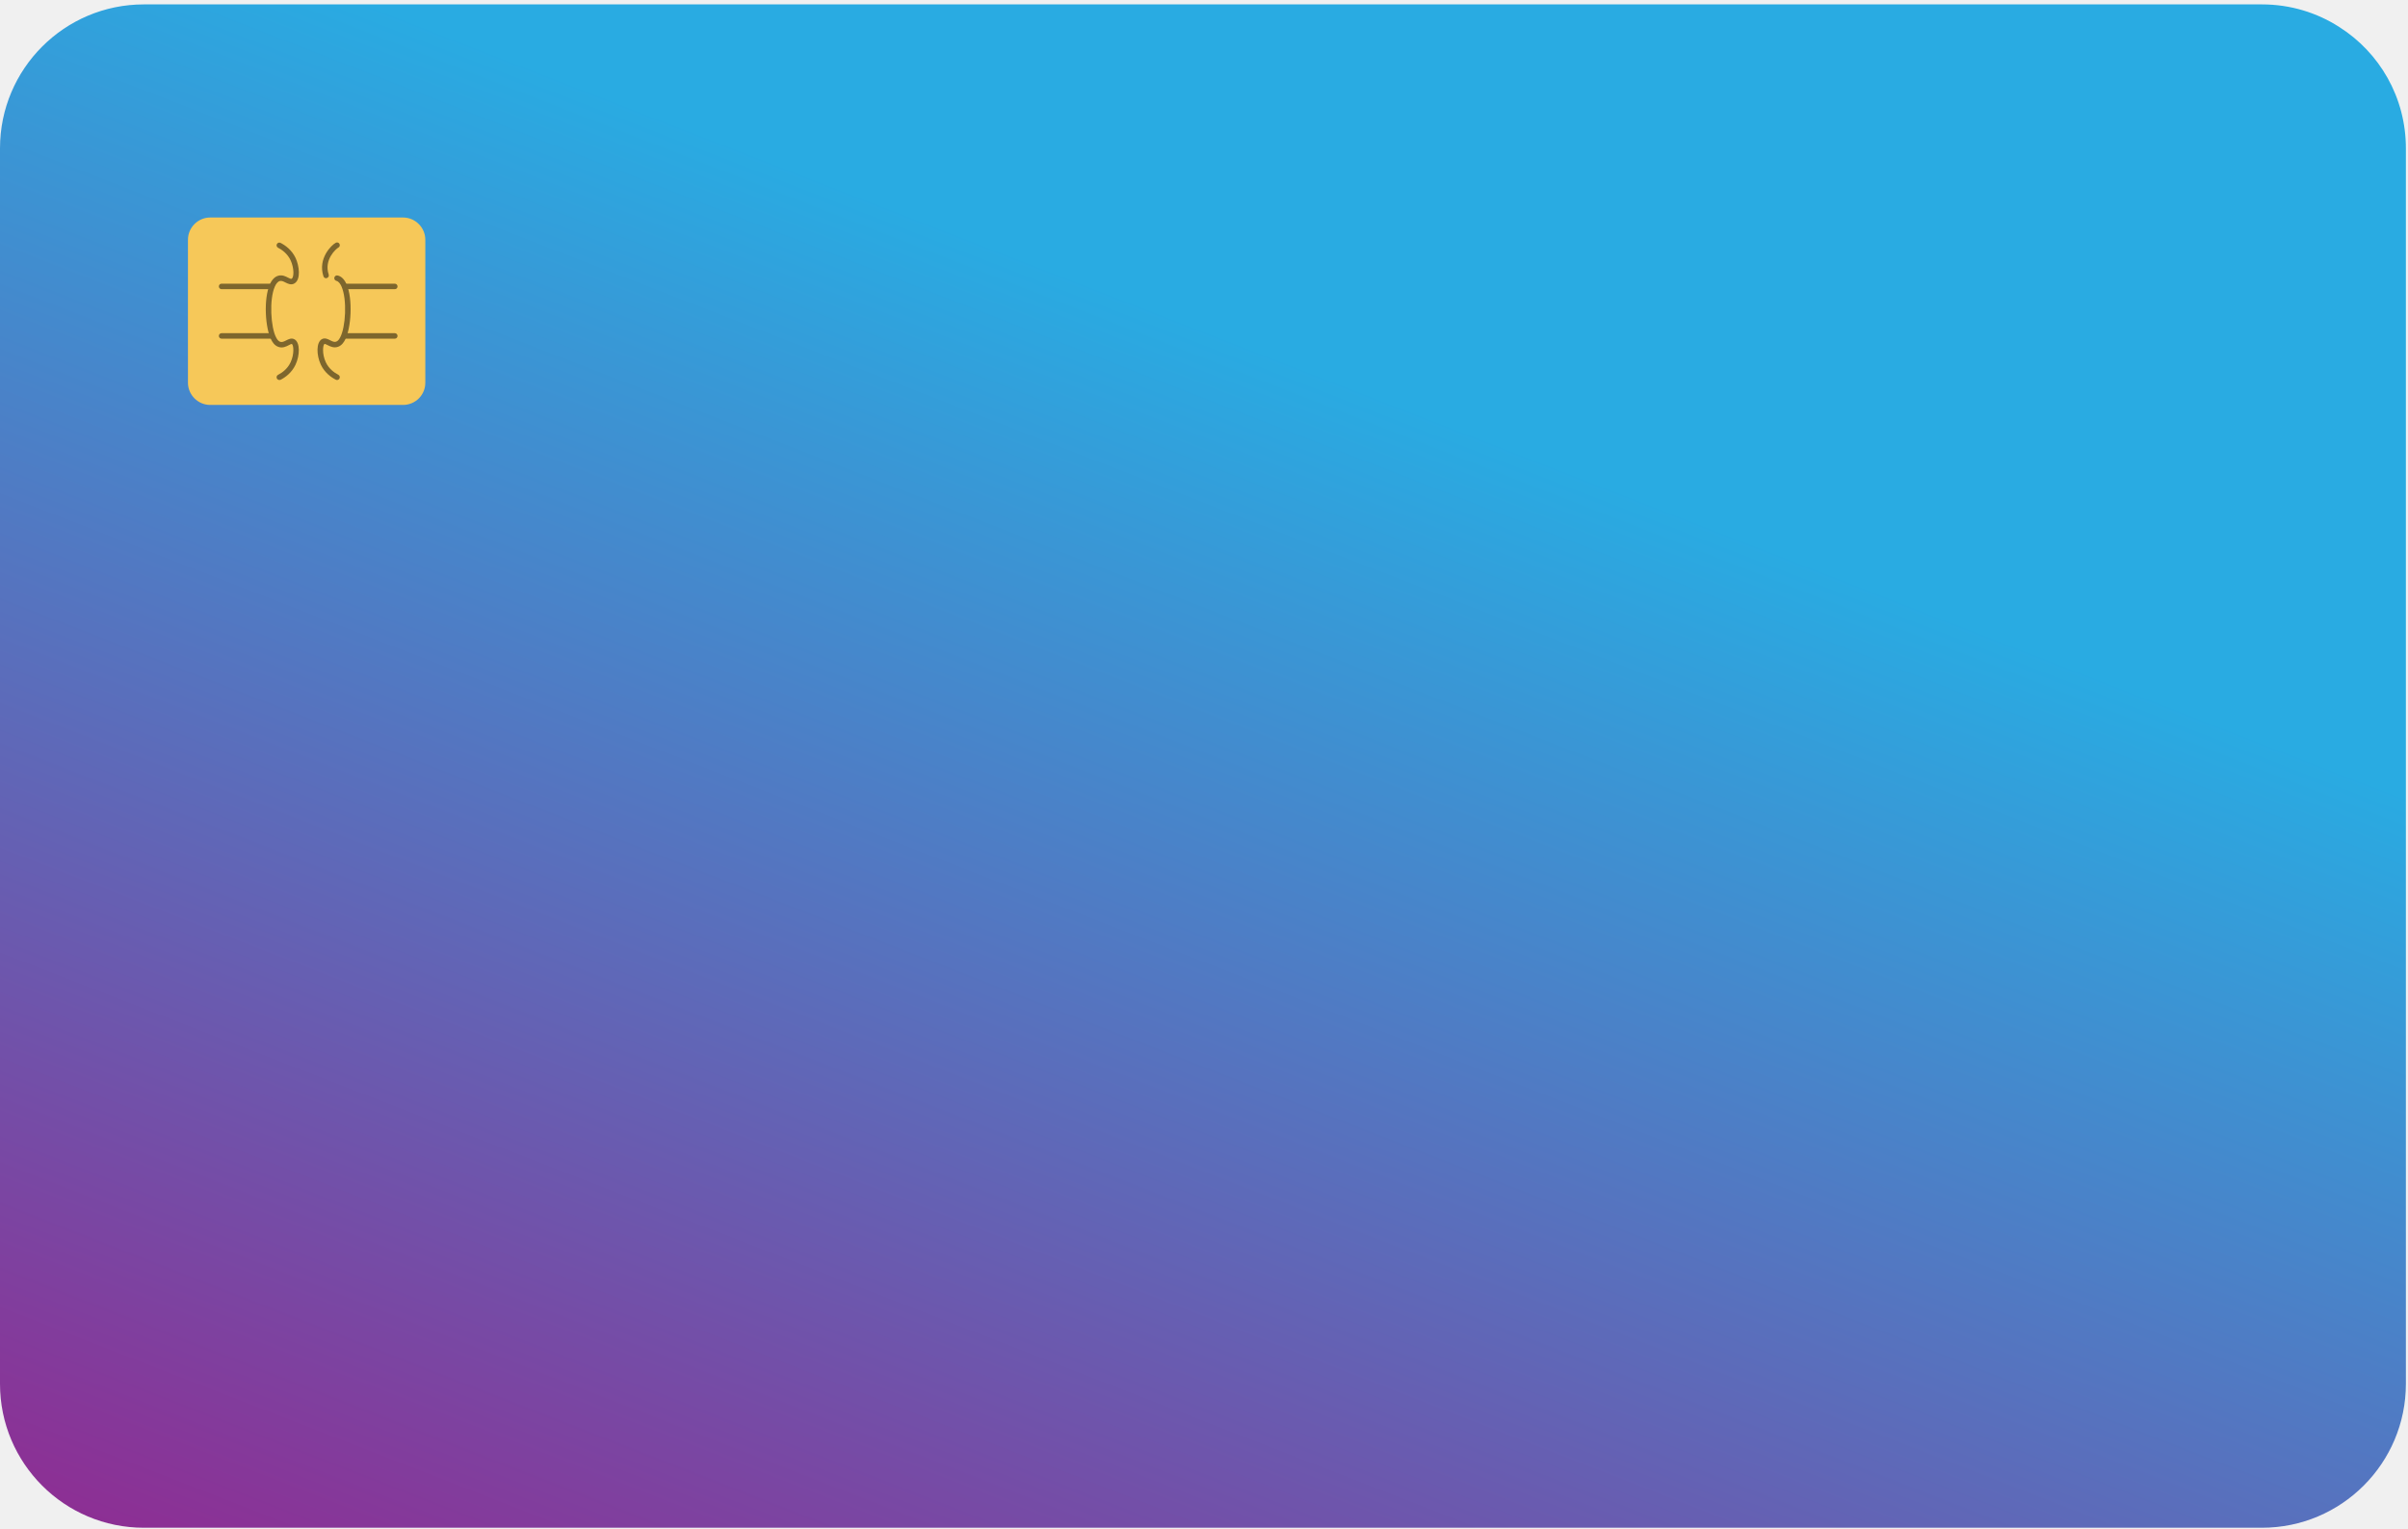
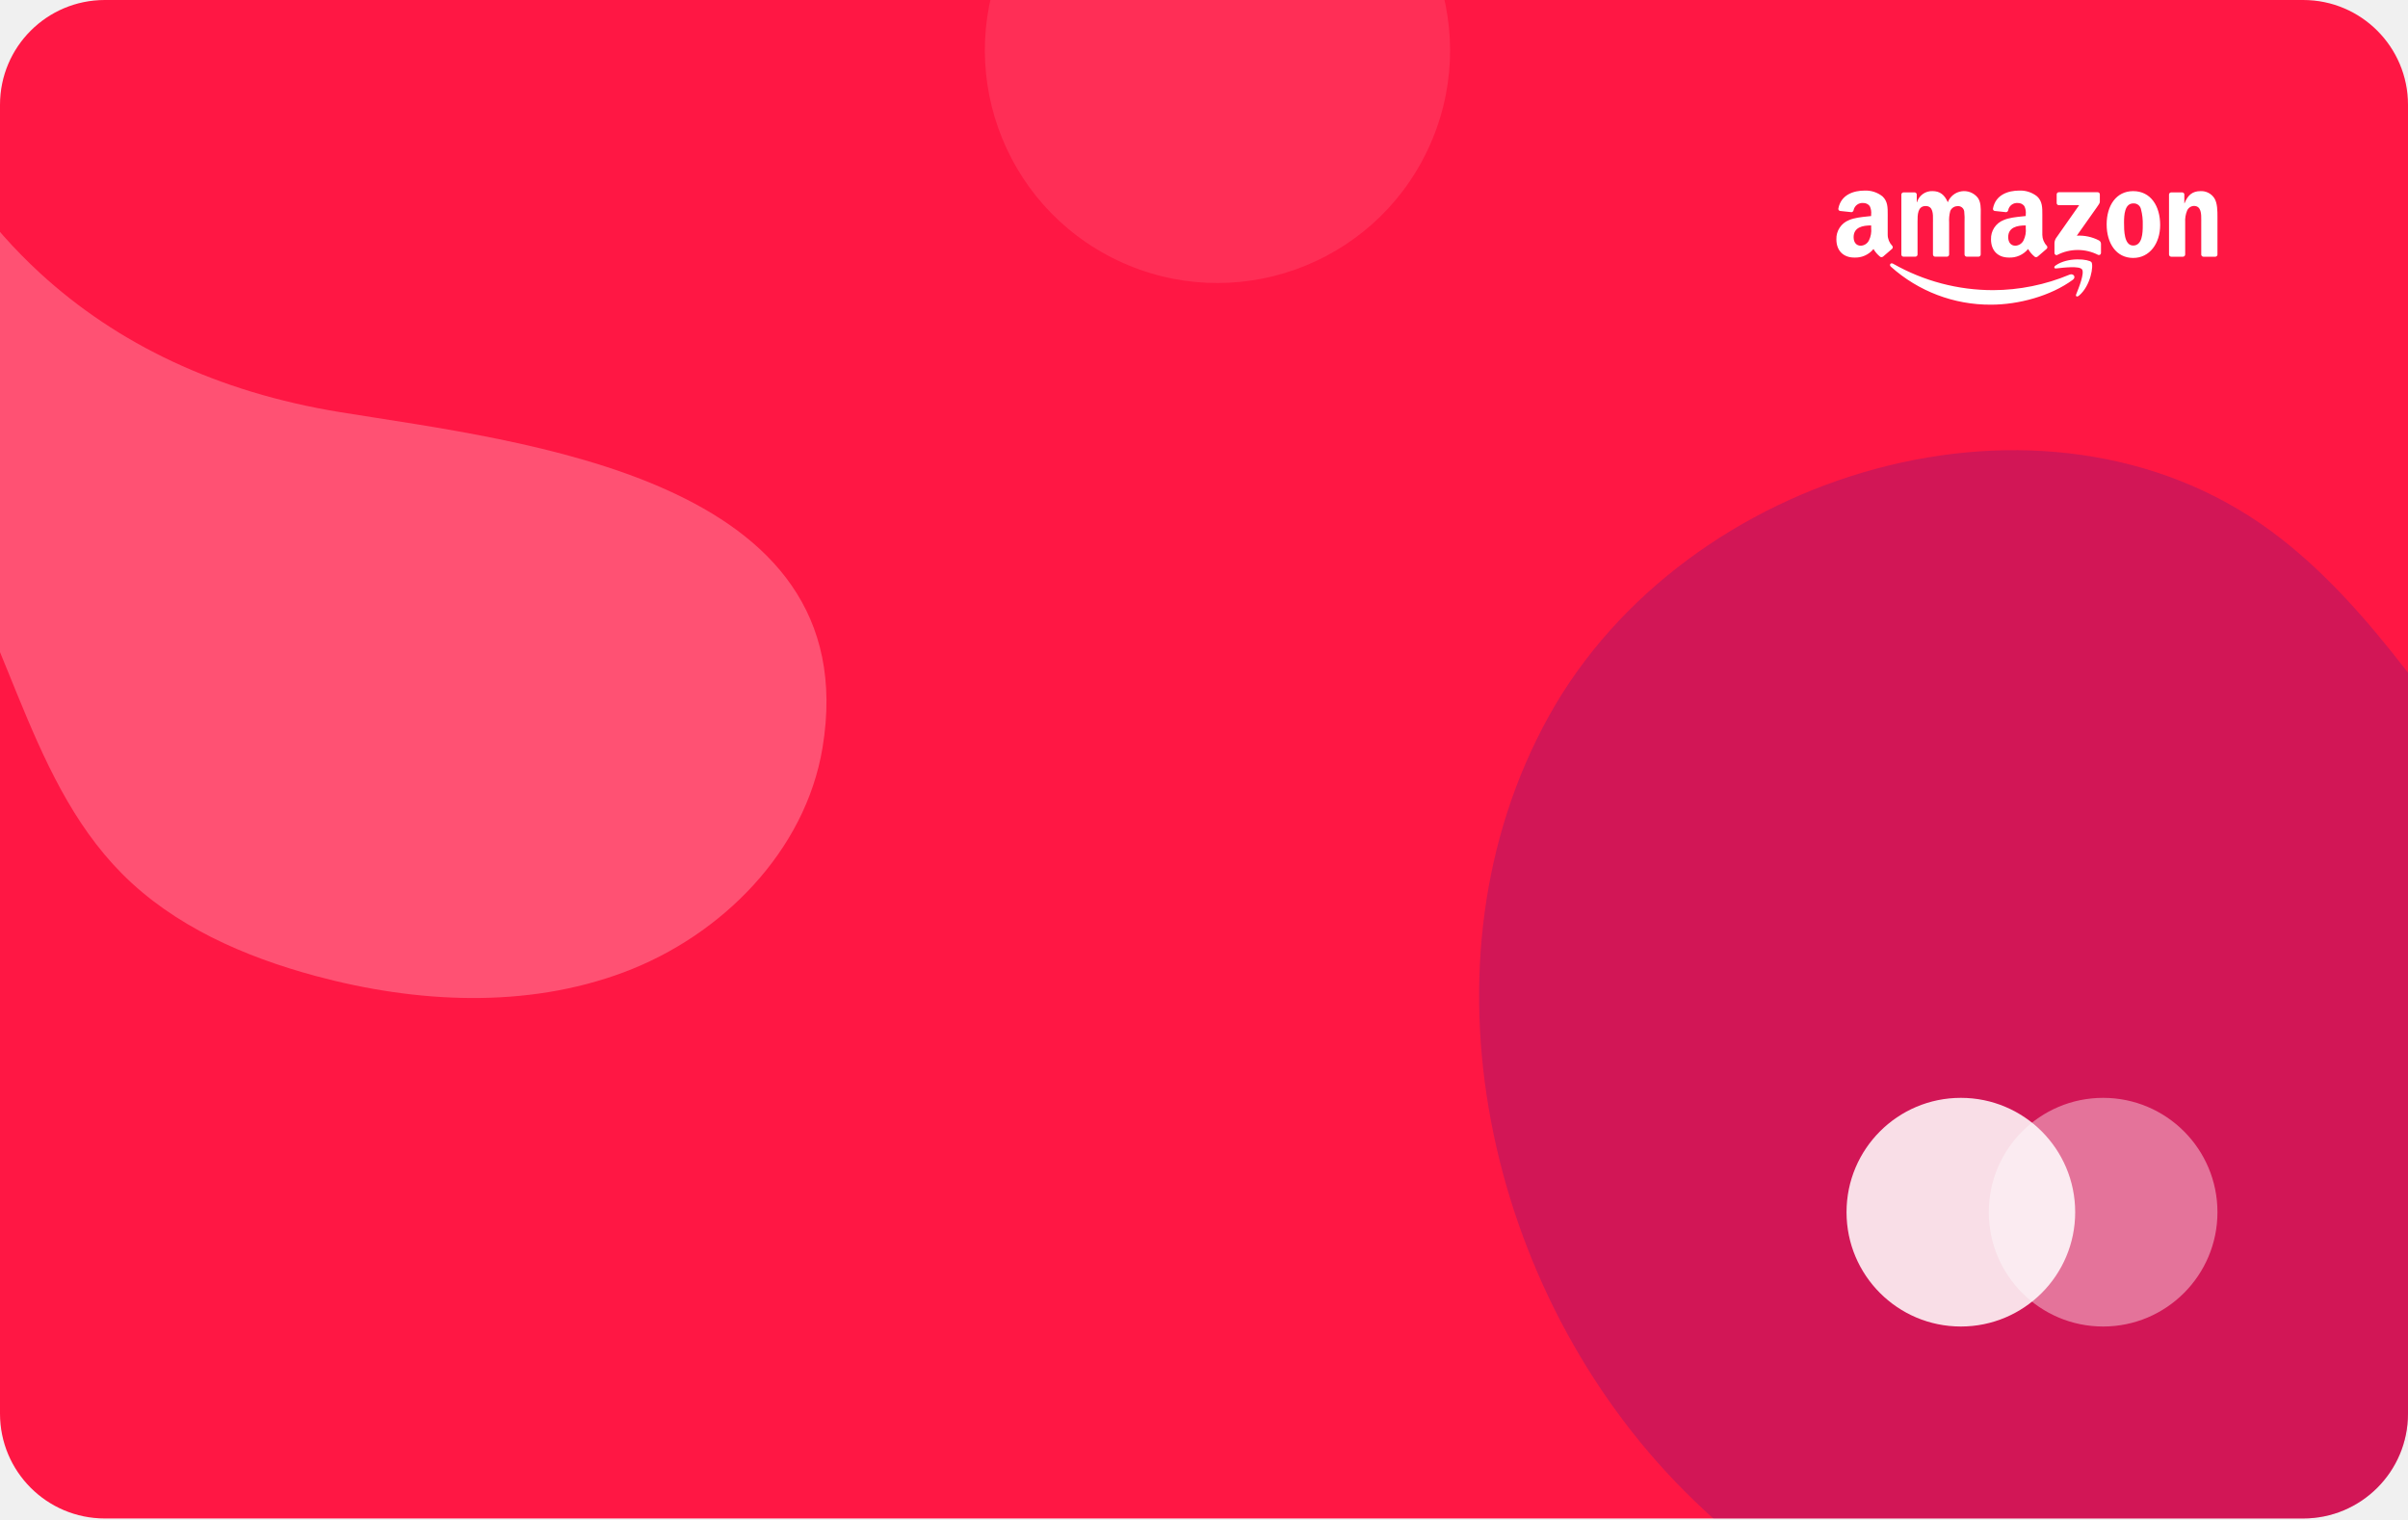
- <svg xmlns="http://www.w3.org/2000/svg" width="353" height="224" viewBox="0 0 353 224" fill="none">
-   <path d="M352.691 21.742V202.802C352.691 214.449 343.24 223.9 331.593 223.9H21.098C9.45 223.91 0 214.46 0 202.812V21.742C0 10.095 9.45 0.644 21.098 0.644H331.593C335.759 0.644 339.655 1.857 342.929 3.96C348.815 7.691 352.691 14.26 352.691 21.742Z" fill="url(#paint0_linear_3_207)" />
-   <path d="M59.086 59.346H30.817C29.025 59.346 27.553 57.875 27.553 56.082V35.14C27.553 33.348 29.025 31.876 30.817 31.876H59.086C60.878 31.876 62.35 33.348 62.35 35.14V56.082C62.36 57.886 60.889 59.346 59.086 59.346Z" fill="#F6C859" />
-   <path d="M40.952 55.689C40.807 55.689 40.662 55.606 40.589 55.471C40.485 55.274 40.568 55.026 40.765 54.932C41.346 54.632 42.143 54.072 42.599 53.098C43.18 51.865 43.035 50.528 42.786 50.414C42.724 50.383 42.475 50.508 42.33 50.59C41.947 50.787 41.428 51.057 40.817 50.839C40.216 50.632 39.926 50.103 39.791 49.844C38.879 48.176 38.599 43.824 39.563 41.658C39.884 40.943 40.32 40.518 40.858 40.394C41.408 40.27 41.853 40.498 42.216 40.684C42.517 40.84 42.661 40.902 42.755 40.85C43.128 40.622 43.117 39.244 42.599 38.145C42.143 37.171 41.346 36.612 40.765 36.311C40.568 36.208 40.485 35.969 40.589 35.772C40.693 35.575 40.931 35.493 41.128 35.596C41.822 35.949 42.765 36.622 43.325 37.793C43.874 38.954 44.133 40.953 43.169 41.534C42.682 41.824 42.216 41.586 41.843 41.399C41.563 41.254 41.294 41.119 41.035 41.181C40.682 41.264 40.434 41.669 40.289 42C39.449 43.886 39.688 48 40.486 49.471C40.62 49.72 40.786 49.989 41.066 50.093C41.335 50.186 41.594 50.072 41.957 49.886C42.309 49.71 42.703 49.502 43.128 49.71C44.029 50.145 43.967 52.093 43.314 53.471C42.755 54.642 41.812 55.316 41.118 55.668C41.076 55.668 41.014 55.689 40.952 55.689Z" fill="#7D662D" />
-   <path d="M39.739 42.383H32.486C32.268 42.383 32.082 42.207 32.082 41.979C32.082 41.751 32.258 41.575 32.486 41.575H39.739C39.957 41.575 40.144 41.751 40.144 41.979C40.144 42.207 39.967 42.383 39.739 42.383Z" fill="#7D662D" />
-   <path d="M39.739 49.637H32.486C32.268 49.637 32.082 49.461 32.082 49.233C32.082 49.015 32.258 48.829 32.486 48.829H39.739C39.957 48.829 40.144 49.005 40.144 49.233C40.144 49.461 39.967 49.637 39.739 49.637Z" fill="#7D662D" />
-   <path d="M49.418 55.689C49.356 55.689 49.293 55.678 49.231 55.647C48.537 55.295 47.594 54.621 47.034 53.45C46.382 52.072 46.319 50.135 47.221 49.689C47.646 49.482 48.04 49.689 48.392 49.865C48.755 50.052 49.014 50.166 49.283 50.072C49.584 49.969 49.76 49.648 49.863 49.451C50.672 47.979 50.91 43.876 50.06 41.979C49.915 41.658 49.666 41.244 49.314 41.161C49.096 41.109 48.962 40.891 49.014 40.674C49.065 40.456 49.283 40.321 49.501 40.373C50.039 40.498 50.475 40.922 50.796 41.648C51.76 43.803 51.48 48.155 50.568 49.834C50.433 50.093 50.133 50.621 49.542 50.829C48.931 51.036 48.413 50.777 48.029 50.58C47.884 50.508 47.635 50.383 47.573 50.404C47.335 50.518 47.179 51.855 47.76 53.088C48.216 54.062 49.014 54.621 49.594 54.922C49.791 55.026 49.874 55.264 49.77 55.461C49.697 55.606 49.563 55.689 49.418 55.689Z" fill="#7D662D" />
-   <path d="M47.801 40.777C47.635 40.777 47.48 40.674 47.418 40.498C46.558 37.907 48.578 35.907 49.231 35.575C49.428 35.472 49.677 35.555 49.77 35.752C49.874 35.949 49.791 36.197 49.594 36.29C49.304 36.435 47.449 38.031 48.185 40.239C48.257 40.446 48.143 40.674 47.925 40.746C47.884 40.767 47.843 40.777 47.801 40.777Z" fill="#7D662D" />
-   <path d="M57.873 42.383H50.62C50.402 42.383 50.216 42.207 50.216 41.979C50.216 41.751 50.392 41.575 50.62 41.575H57.873C58.091 41.575 58.278 41.751 58.278 41.979C58.278 42.207 58.101 42.383 57.873 42.383Z" fill="#7D662D" />
-   <path d="M57.873 49.637H50.62C50.402 49.637 50.216 49.461 50.216 49.233C50.216 49.015 50.392 48.829 50.62 48.829H57.873C58.091 48.829 58.278 49.005 58.278 49.233C58.278 49.461 58.101 49.637 57.873 49.637Z" fill="#7D662D" />
+ <svg xmlns="http://www.w3.org/2000/svg" width="1011" height="638" viewBox="0 0 1011 638" fill="none">
+   <g clip-path="url(#clip0_743_3656)">
+     <rect width="1011" height="637.5" rx="44" fill="#FF1744" />
+     <path opacity="0.25" d="M1207.57 410.126C1154.22 425.563 1098.98 390.401 1062.39 348.525C1025.8 306.65 998.18 255.86 953.418 222.898C858.333 152.953 707.627 197.294 650.303 300.619C592.98 403.981 623.855 542.543 707.324 626.105C790.756 709.667 916.376 741.833 1033.67 729.429C1136.74 718.543 1237.8 674.353 1308.29 598.226C1378.79 522.098 1415.64 412.97 1395.55 311.05C1383.78 251.346 1320.29 173.549 1290.74 250.132C1267.85 309.646 1290.59 386.115 1207.57 410.126Z" fill="#4A148C" />
+     <path opacity="0.1" d="M599.301 63.163C622.502 14.481 601.845 -43.792 553.163 -66.992C504.481 -90.192 446.208 -69.535 423.008 -20.854C399.808 27.829 420.465 86.101 469.147 109.301C517.829 132.502 576.101 111.845 599.301 63.163Z" fill="white" />
+     <path opacity="0.25" d="M16.782 114.64C-26.12 75.189 -52.156 18.999 -61.618 -48.647C-65.622 -77.2 -67.143 -106.671 -78.26 -133.143C-89.377 -159.638 -113.087 -183.111 -141.114 -183C-175.516 -182.843 -200.769 -148.27 -209.962 -114.145C-229.288 -42.381 -226.806 41.086 -173.458 98.058C-131.92 142.432 -69.223 164.071 -32.405 212.406C3.249 259.196 9.736 325.008 51.184 366.763C73.015 388.76 102.518 401.65 132.447 409.728C174.834 421.14 220.89 423.557 261.98 408.161C303.092 392.766 338.12 357.32 345.323 313.998C364.202 200.434 219.056 185.441 142.736 173.022C91.111 164.608 49.148 144.379 16.782 114.64Z" fill="white" />
+     <path fill-rule="evenodd" clip-rule="evenodd" d="M772.375 95.595C771.43 97.033 770.952 98.728 771.004 100.448V100.447C771.004 105.555 774.252 108.11 778.419 108.125C779.967 108.214 781.513 107.937 782.932 107.315C784.35 106.693 785.602 105.743 786.585 104.544C787.322 105.805 788.286 106.919 789.427 107.829C789.61 107.931 789.819 107.976 790.027 107.956C790.236 107.936 790.435 107.853 790.596 107.718L790.611 107.726C791.598 106.859 793.388 105.296 794.405 104.46C794.492 104.375 794.561 104.274 794.609 104.162C794.656 104.05 794.682 103.931 794.682 103.809C794.683 103.688 794.66 103.566 794.615 103.454C794.569 103.341 794.501 103.24 794.415 103.153C793.239 101.924 792.574 100.294 792.552 98.592V90.921C792.552 90.662 792.553 90.405 792.555 90.15V90.149V90.149V90.149V90.148V90.148V90.148C792.571 87.204 792.587 84.514 790.376 82.455C788.261 80.773 785.613 79.904 782.912 80.008C778.202 80.008 772.95 81.748 771.84 87.535C771.819 87.651 771.82 87.772 771.844 87.888C771.869 88.004 771.917 88.113 771.985 88.21C772.054 88.306 772.141 88.387 772.242 88.449C772.343 88.511 772.457 88.551 772.573 88.568L777.389 89.08C777.609 89.041 777.811 88.933 777.964 88.771C778.119 88.609 778.216 88.401 778.243 88.179C778.438 87.287 778.948 86.497 779.681 85.954C780.414 85.411 781.319 85.153 782.226 85.227C782.758 85.202 783.287 85.305 783.769 85.528C784.253 85.751 784.674 86.087 785.001 86.507C785.545 87.609 785.753 88.847 785.6 90.066V90.699C785.116 90.756 784.608 90.808 784.083 90.863C781.498 91.131 778.526 91.439 776.287 92.414C774.686 93.046 773.321 94.157 772.375 95.595ZM895.616 80.238C888.454 80.238 884.482 86.354 884.481 94.206C884.482 102.017 888.4 108.287 895.616 108.293C902.548 108.293 906.941 102.18 906.941 94.479C906.961 86.507 902.973 80.238 895.616 80.238ZM871.669 123.604C872.797 120.823 875.303 114.583 874.12 113.066C872.956 111.576 866.493 112.328 863.43 112.685L863.272 112.703C862.359 112.811 862.226 112.019 863.041 111.452C868.36 107.742 877.075 108.814 878.085 110.062C879.095 111.31 877.828 120.008 872.827 124.144C872.617 124.337 872.35 124.452 872.067 124.471C871.673 124.474 871.449 124.142 871.67 123.599L871.669 123.604ZM793.901 111.972C793.032 111.191 793.809 110.123 794.859 110.74C807.667 118.015 822.144 121.831 836.87 121.815C847.876 121.764 858.765 119.551 868.919 115.298C870.493 114.643 871.8 116.34 870.266 117.469C860.971 124.282 847.499 127.91 835.894 127.91C820.407 127.995 805.44 122.315 793.901 111.972ZM891.776 93.412L891.776 93.505V93.505C891.776 96.627 891.775 103.084 895.617 103.084C899.468 103.084 899.651 97.774 899.636 94.535C899.718 92.278 899.468 90.02 898.895 87.835C898.739 87.106 898.326 86.458 897.732 86.009C897.137 85.56 896.4 85.341 895.657 85.393C892.013 85.394 891.776 90.32 891.776 93.407V93.412ZM778.248 99.593C778.248 101.722 779.354 103.157 781.256 103.157C781.975 103.127 782.672 102.904 783.274 102.512C783.876 102.119 784.363 101.571 784.68 100.925C785.477 99.308 785.799 97.497 785.609 95.704V94.643C782.024 94.636 778.243 95.396 778.243 99.586L778.248 99.593ZM837.292 95.587C836.347 97.026 835.87 98.723 835.926 100.444L835.921 100.438C835.921 105.552 839.16 108.11 843.33 108.125C844.876 108.213 846.42 107.935 847.838 107.313C849.257 106.691 850.509 105.742 851.491 104.544C852.23 105.804 853.193 106.918 854.332 107.829C854.518 107.929 854.727 107.973 854.936 107.952C855.145 107.932 855.343 107.848 855.505 107.714L855.513 107.722C856.504 106.856 858.297 105.29 859.303 104.456C859.389 104.372 859.459 104.272 859.508 104.161C859.556 104.05 859.582 103.93 859.584 103.809C859.586 103.688 859.564 103.568 859.519 103.455C859.476 103.343 859.409 103.24 859.324 103.153C858.154 101.921 857.492 100.292 857.472 98.592V90.921C857.472 90.668 857.473 90.417 857.474 90.168L857.474 90.165C857.49 87.214 857.505 84.518 855.286 82.455C853.173 80.773 850.526 79.905 847.829 80.008C843.119 80.008 837.851 81.748 836.757 87.535C836.733 87.652 836.733 87.772 836.757 87.889C836.783 88.006 836.831 88.115 836.9 88.212C836.969 88.309 837.058 88.392 837.159 88.453C837.262 88.514 837.375 88.553 837.494 88.568L842.289 89.08C842.512 89.043 842.717 88.936 842.873 88.774C843.029 88.612 843.127 88.403 843.156 88.179C843.349 87.287 843.859 86.497 844.59 85.954C845.323 85.411 846.227 85.152 847.135 85.227C847.665 85.201 848.194 85.305 848.677 85.528C849.159 85.751 849.58 86.086 849.906 86.507C850.455 87.607 850.666 88.846 850.513 90.066V90.693C850.043 90.747 849.549 90.797 849.04 90.849C846.442 91.115 843.451 91.421 841.203 92.403C839.603 93.036 838.236 94.147 837.292 95.587ZM843.148 99.593C843.148 101.722 844.261 103.157 846.166 103.157C846.884 103.125 847.58 102.902 848.18 102.509C848.781 102.116 849.266 101.57 849.583 100.925C850.38 99.308 850.703 97.497 850.513 95.704V94.643C846.923 94.636 843.143 95.396 843.143 99.586L843.148 99.593ZM862.569 102.545V106.212L862.563 106.207C862.57 106.436 862.659 106.654 862.815 106.822C862.971 106.989 863.181 107.096 863.409 107.12C863.519 107.119 863.627 107.09 863.724 107.035C866.381 105.669 869.324 104.955 872.312 104.951C875.299 104.947 878.245 105.653 880.906 107.013C881.04 107.067 881.186 107.087 881.328 107.072C881.472 107.056 881.61 107.004 881.728 106.922C881.846 106.84 881.944 106.73 882.009 106.601C882.075 106.472 882.108 106.329 882.103 106.184V102.327C882.094 102.038 882.008 101.755 881.855 101.509C881.702 101.264 881.486 101.063 881.231 100.927C878.368 99.45 875.164 98.766 871.949 98.946L880.391 86.983C881.177 85.906 881.621 85.234 881.621 84.715V81.619C881.624 81.496 881.6 81.374 881.553 81.26C881.506 81.147 881.436 81.043 881.348 80.957C881.259 80.871 881.155 80.804 881.04 80.761C880.924 80.717 880.801 80.698 880.678 80.703H864.411C864.291 80.699 864.169 80.72 864.057 80.765C863.944 80.809 863.841 80.877 863.755 80.963C863.669 81.048 863.602 81.15 863.557 81.263C863.512 81.376 863.492 81.497 863.496 81.619V85.234C863.493 85.356 863.516 85.477 863.563 85.591C863.609 85.704 863.679 85.806 863.768 85.891C863.855 85.976 863.959 86.043 864.074 86.086C864.189 86.129 864.312 86.148 864.435 86.141H872.936L863.165 100.066C862.723 100.815 862.517 101.678 862.569 102.545ZM925.068 107.774C924.854 107.76 924.651 107.674 924.492 107.529C924.334 107.383 924.228 107.188 924.195 106.975V93.259C924.195 93.041 924.198 92.815 924.2 92.584V92.583C924.224 89.883 924.255 86.455 921.11 86.455C920.49 86.479 919.888 86.684 919.378 87.042C918.87 87.4 918.474 87.897 918.24 88.474C917.623 89.992 917.354 91.628 917.45 93.264V106.856C917.446 106.98 917.418 107.103 917.368 107.216C917.317 107.329 917.245 107.431 917.154 107.517C917.064 107.602 916.959 107.669 916.843 107.713C916.727 107.757 916.604 107.778 916.481 107.774H911.56C911.322 107.764 911.095 107.665 910.93 107.494C910.763 107.323 910.668 107.095 910.663 106.856L910.658 81.593C910.686 81.362 910.8 81.149 910.976 80.997C911.154 80.846 911.381 80.766 911.614 80.773H916.204C916.408 80.781 916.605 80.853 916.765 80.981C916.925 81.109 917.038 81.286 917.092 81.484V85.342H917.17C918.549 81.892 920.502 80.242 923.915 80.242C925.055 80.189 926.19 80.437 927.205 80.96C928.221 81.483 929.082 82.264 929.703 83.224C931 85.247 931 88.636 931 91.079V91.087V106.986C930.96 107.211 930.843 107.414 930.668 107.561C930.493 107.707 930.271 107.786 930.045 107.785L925.068 107.774ZM825.08 107.48C825.244 107.65 825.467 107.751 825.704 107.764H830.641C830.764 107.767 830.887 107.745 831.002 107.701C831.115 107.657 831.22 107.589 831.309 107.504C831.398 107.42 831.469 107.319 831.518 107.206C831.569 107.094 831.596 106.973 831.599 106.85L831.605 90.912C831.605 90.525 831.611 90.129 831.618 89.73C831.657 87.342 831.699 84.815 830.358 82.996C829.554 81.988 828.498 81.208 827.297 80.738C826.096 80.268 824.793 80.123 823.518 80.317C822.243 80.511 821.042 81.038 820.035 81.844C819.029 82.651 818.252 83.709 817.784 84.912C816.4 81.727 814.458 80.234 811.358 80.234C809.907 80.178 808.478 80.607 807.298 81.454C806.117 82.301 805.252 83.518 804.838 84.912H804.753V81.616C804.734 81.389 804.631 81.176 804.464 81.02C804.299 80.864 804.082 80.774 803.855 80.767H799.24C799.117 80.764 798.994 80.786 798.881 80.83C798.766 80.874 798.66 80.941 798.572 81.025C798.483 81.11 798.412 81.211 798.362 81.323C798.312 81.436 798.286 81.556 798.283 81.679V106.934C798.305 107.156 798.408 107.364 798.57 107.517C798.733 107.669 798.946 107.757 799.169 107.764H804.124C804.247 107.767 804.369 107.745 804.484 107.701C804.598 107.657 804.704 107.59 804.792 107.506C804.881 107.421 804.952 107.32 805.002 107.208C805.051 107.095 805.078 106.975 805.082 106.852V93.46C805.082 93.352 805.082 93.241 805.082 93.129C805.077 90.243 805.07 86.499 808.491 86.499C811.656 86.499 811.603 89.853 811.561 92.578C811.556 92.882 811.552 93.178 811.552 93.46V106.85C811.557 107.087 811.653 107.313 811.82 107.483C811.985 107.653 812.209 107.753 812.446 107.764H817.391C817.513 107.767 817.636 107.745 817.751 107.701C817.866 107.657 817.97 107.591 818.058 107.506C818.147 107.421 818.218 107.319 818.269 107.206C818.318 107.094 818.345 106.973 818.348 106.85V93.46C818.24 91.833 818.395 90.199 818.806 88.621C819.044 88.025 819.45 87.511 819.976 87.143C820.501 86.775 821.124 86.57 821.765 86.551C822.438 86.455 823.121 86.629 823.667 87.036C824.212 87.444 824.574 88.051 824.676 88.724C824.84 90.297 824.885 91.88 824.812 93.46V106.85C824.819 107.086 824.915 107.311 825.08 107.48Z" fill="white" />
+     <path opacity="0.4" d="M883 556.911C909.509 556.911 931 535.42 931 508.911C931 482.4 909.509 460.911 883 460.911C856.491 460.911 835 482.4 835 508.911C835 535.42 856.491 556.911 883 556.911Z" fill="white" />
+     <path opacity="0.859" d="M823.267 556.911C849.777 556.911 871.267 535.42 871.267 508.911C871.267 482.4 849.777 460.911 823.267 460.911C796.757 460.911 775.267 482.4 775.267 508.911C775.267 535.42 796.757 556.911 823.267 556.911Z" fill="white" />
+   </g>
  <defs>
-     <linearGradient id="paint0_linear_3_207" x1="112.393" y1="276.606" x2="198.19" y2="56.154" gradientUnits="userSpaceOnUse">
-       <stop stop-color="#93278F" />
-       <stop offset="1" stop-color="#29ABE2" />
-     </linearGradient>
+     <clipPath id="clip0_743_3656">
+       <rect width="1011" height="637.5" rx="44" fill="white" />
+     </clipPath>
  </defs>
</svg>
